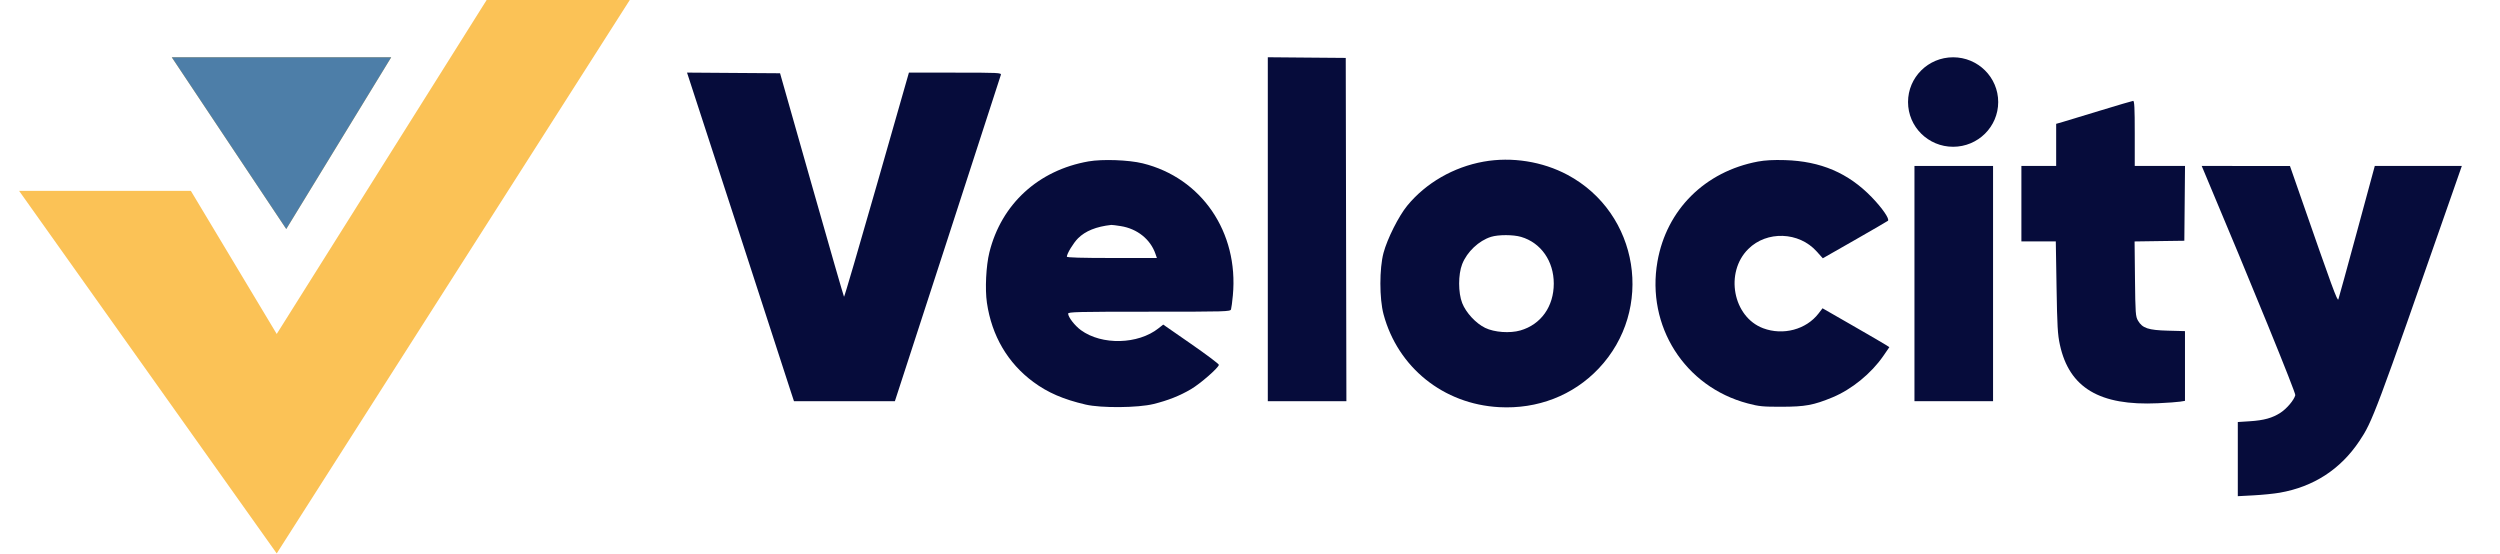
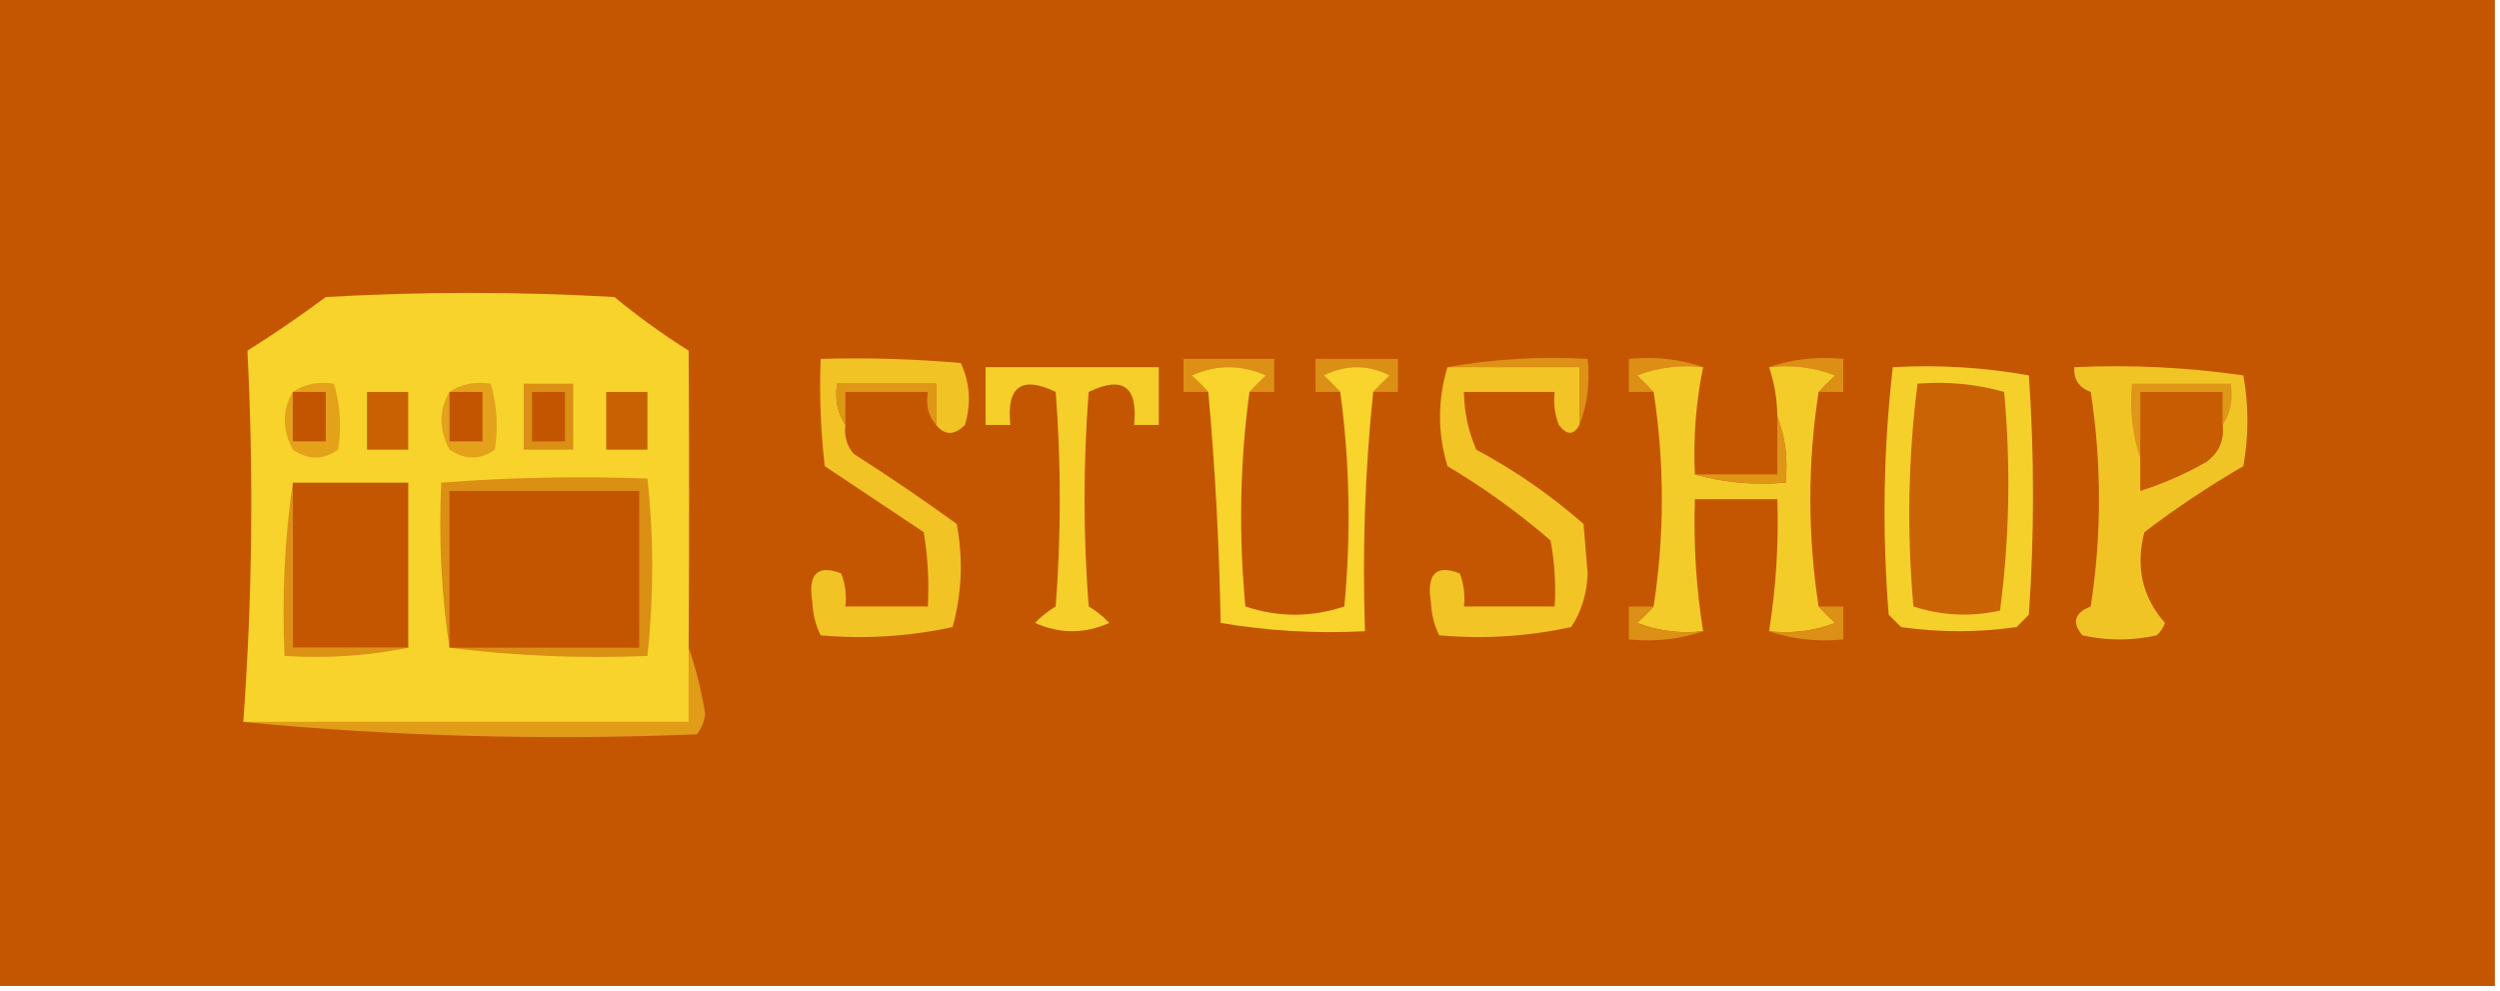
- <svg xmlns="http://www.w3.org/2000/svg" width="131" height="29" viewBox="0 0 131 29" fill="none">
-   <path d="M20.5 3H9L15 12L20.5 3Z" fill="#FBC256" />
-   <path d="M10 10H1L14.5 29L33 0H25.5L14.5 17.5L10 10Z" fill="#FBC256" />
-   <path d="M20.5 3H9L15 12L20.5 3Z" fill="#4D7EA8" />
-   <path d="M104.706 5.347C104.706 6.642 103.648 7.691 102.343 7.691C101.038 7.691 99.981 6.642 99.981 5.347C99.981 4.052 101.038 3.002 102.343 3.002C103.648 3.002 104.706 4.052 104.706 5.347Z" fill="#060C3B" />
-   <path d="M100.318 14.859V21.022H102.377H104.436V14.859V8.696H102.377H100.318V14.859Z" fill="#060C3B" />
-   <path d="M110.072 5.788C109.181 6.061 108.293 6.33 108.098 6.387L107.743 6.489V7.593V8.696H106.832H105.921V10.672V12.649H106.822H107.724L107.763 15.043C107.796 17.082 107.822 17.531 107.937 18.06C108.425 20.32 110.021 21.273 113.076 21.13C113.577 21.107 114.101 21.069 114.24 21.046L114.493 21.005V19.178V17.351L113.599 17.327C112.569 17.3 112.262 17.197 112.031 16.802C111.904 16.584 111.893 16.433 111.873 14.61L111.852 12.652L113.155 12.633L114.459 12.615L114.477 10.656L114.495 8.696H113.178H111.861V6.988C111.861 5.662 111.842 5.281 111.776 5.286C111.73 5.29 110.963 5.516 110.072 5.788Z" fill="#060C3B" />
-   <path d="M115.475 8.947C117.992 14.92 120.304 20.587 120.274 20.707C120.21 20.959 119.836 21.405 119.506 21.622C119.08 21.902 118.63 22.027 117.885 22.074L117.261 22.114V24.057V26L118.088 25.956C118.542 25.932 119.158 25.87 119.456 25.818C121.23 25.508 122.636 24.598 123.629 23.115C124.32 22.083 124.444 21.753 128.503 10.12L129 8.696H126.719H124.439L123.509 12.126C122.997 14.012 122.557 15.614 122.53 15.686C122.483 15.812 122.21 15.069 120.513 10.187L119.994 8.698L117.682 8.697L115.369 8.696L115.475 8.947Z" fill="#060C3B" />
-   <path d="M92.118 8.465C89.341 8.986 87.328 10.987 86.851 13.703C86.257 17.086 88.277 20.264 91.577 21.138C92.181 21.298 92.369 21.316 93.366 21.314C94.591 21.312 95.031 21.231 96.019 20.823C97.027 20.406 98.05 19.573 98.685 18.653L99.002 18.192L98.848 18.091C98.764 18.035 97.976 17.576 97.098 17.071L95.501 16.154L95.292 16.426C94.644 17.269 93.435 17.592 92.389 17.2C90.806 16.607 90.369 14.281 91.609 13.048C92.58 12.081 94.263 12.14 95.191 13.173L95.515 13.534L97.191 12.578C98.113 12.051 98.894 11.598 98.927 11.57C99.029 11.482 98.635 10.908 98.079 10.333C96.851 9.064 95.406 8.447 93.534 8.39C92.933 8.372 92.487 8.396 92.118 8.465Z" fill="#060C3B" />
-   <path fill-rule="evenodd" clip-rule="evenodd" d="M77.741 8.47C76.169 8.751 74.716 9.588 73.742 10.774C73.291 11.323 72.694 12.511 72.496 13.251C72.277 14.075 72.278 15.646 72.497 16.467C73.245 19.254 75.636 21.177 78.555 21.335C80.568 21.445 82.43 20.723 83.767 19.314C86.7 16.223 85.89 11.171 82.141 9.164C80.826 8.46 79.215 8.206 77.741 8.47ZM81.418 14.859C81.418 13.68 80.745 12.719 79.705 12.413C79.296 12.292 78.516 12.291 78.133 12.41C77.492 12.609 76.871 13.195 76.618 13.841C76.406 14.382 76.406 15.337 76.619 15.881C76.817 16.385 77.334 16.943 77.821 17.18C78.304 17.415 79.119 17.474 79.669 17.315C80.748 17.003 81.418 16.061 81.418 14.859Z" fill="#060C3B" />
-   <path d="M66.433 12.011V21.022H68.492H70.551L70.534 12.029L70.517 3.035L68.475 3.018L66.433 3V12.011Z" fill="#060C3B" />
-   <path fill-rule="evenodd" clip-rule="evenodd" d="M57.039 8.457C54.409 8.919 52.475 10.692 51.845 13.218C51.669 13.926 51.609 15.148 51.715 15.868C51.97 17.6 52.805 19.023 54.148 20.016C54.907 20.576 55.723 20.929 56.89 21.2C57.701 21.389 59.633 21.372 60.448 21.17C61.207 20.982 61.822 20.738 62.409 20.392C62.904 20.101 63.868 19.257 63.868 19.116C63.868 19.07 63.212 18.576 62.41 18.02L60.952 17.008L60.706 17.203C59.634 18.053 57.736 18.099 56.64 17.3C56.32 17.067 55.971 16.616 55.971 16.435C55.971 16.345 56.461 16.333 60.219 16.333C64.289 16.333 64.468 16.328 64.506 16.209C64.528 16.141 64.571 15.812 64.602 15.477C64.91 12.166 62.965 9.319 59.876 8.559C59.148 8.379 57.763 8.33 57.039 8.457ZM60.546 13.302C60.282 12.538 59.594 11.987 58.729 11.848C58.493 11.81 58.269 11.782 58.232 11.786C57.448 11.871 56.872 12.103 56.487 12.489C56.245 12.732 55.903 13.294 55.903 13.45C55.903 13.496 56.684 13.519 58.262 13.519H60.621L60.546 13.302Z" fill="#060C3B" />
-   <path d="M36 3.804C36.126 4.182 37.538 8.51 38.86 12.582C40.181 16.653 41.339 20.218 41.433 20.503L41.604 21.022L44.248 21.022L46.892 21.022L49.653 12.531C51.172 7.861 52.428 3.988 52.445 3.923C52.475 3.813 52.328 3.806 50.052 3.806H47.627L45.943 9.695C45.017 12.934 44.245 15.57 44.227 15.552C44.209 15.535 43.447 12.892 42.535 9.68L40.875 3.839L38.437 3.822L36 3.804Z" fill="#060C3B" />
+ <svg xmlns="http://www.w3.org/2000/svg" version="1.1" width="303px" height="120px" style="shape-rendering:geometricPrecision; text-rendering:geometricPrecision; image-rendering:optimizeQuality; fill-rule:evenodd; clip-rule:evenodd">
+   <g>
+     <path style="opacity:1" fill="#c55601" d="M -0.5,-0.5 C 100.5,-0.5 201.5,-0.5 302.5,-0.5C 302.5,39.5 302.5,79.5 302.5,119.5C 201.5,119.5 100.5,119.5 -0.5,119.5C -0.5,79.5 -0.5,39.5 -0.5,-0.5 Z" />
+   </g>
+   <g>
+     <path style="opacity:1" fill="#f7d32c" d="M 83.5,78.5 C 83.5,81.5 83.5,84.5 83.5,87.5C 65.5,87.5 47.5,87.5 29.5,87.5C 30.596,72.489 30.763,57.489 30,42.5C 33.253,40.457 36.42,38.29 39.5,36C 51.167,35.333 62.833,35.333 74.5,36C 77.36,38.36 80.36,40.527 83.5,42.5C 83.569,54.37 83.569,66.37 83.5,78.5 Z" />
+   </g>
+   <g>
+     <path style="opacity:1" fill="#dd9015" d="M 151.5,47.5 C 152.091,46.849 152.757,46.182 153.5,45.5C 150.5,44.167 147.5,44.167 144.5,45.5C 145.243,46.182 145.909,46.849 146.5,47.5C 145.5,47.5 144.5,47.5 143.5,47.5C 143.5,46.167 143.5,44.833 143.5,43.5C 147.167,43.5 150.833,43.5 154.5,43.5C 154.5,44.833 154.5,46.167 154.5,47.5C 153.5,47.5 152.5,47.5 151.5,47.5 Z" />
+   </g>
+   <g>
+     <path style="opacity:1" fill="#dc8f15" d="M 166.5,47.5 C 167.091,46.849 167.757,46.182 168.5,45.5C 165.833,44.167 163.167,44.167 160.5,45.5C 161.243,46.182 161.909,46.849 162.5,47.5C 161.5,47.5 160.5,47.5 159.5,47.5C 159.5,46.167 159.5,44.833 159.5,43.5C 162.833,43.5 166.167,43.5 169.5,43.5C 169.5,44.833 169.5,46.167 169.5,47.5C 168.5,47.5 167.5,47.5 166.5,47.5 Z" />
+   </g>
+   <g>
+     <path style="opacity:1" fill="#dd9115" d="M 175.5,44.5 C 180.975,43.511 186.642,43.178 192.5,43.5C 192.806,46.385 192.473,49.052 191.5,51.5C 191.5,49.167 191.5,46.833 191.5,44.5C 186.167,44.5 180.833,44.5 175.5,44.5 Z" />
+   </g>
+   <g>
+     <path style="opacity:1" fill="#dc8f14" d="M 206.5,44.5 C 203.753,44.187 201.086,44.52 198.5,45.5C 199.243,46.182 199.909,46.849 200.5,47.5C 199.5,47.5 198.5,47.5 197.5,47.5C 197.5,46.167 197.5,44.833 197.5,43.5C 200.713,43.19 203.713,43.523 206.5,44.5 Z" />
+   </g>
+   <g>
+     <path style="opacity:1" fill="#dc8f14" d="M 214.5,44.5 C 217.287,43.523 220.287,43.19 223.5,43.5C 223.5,44.833 223.5,46.167 223.5,47.5C 222.5,47.5 221.5,47.5 220.5,47.5C 221.091,46.849 221.757,46.182 222.5,45.5C 219.914,44.52 217.247,44.187 214.5,44.5 Z" />
+   </g>
+   <g>
+     <path style="opacity:1" fill="#f1c325" d="M 113.5,51.5 C 113.5,49.833 113.5,48.167 113.5,46.5C 109.5,46.5 105.5,46.5 101.5,46.5C 101.216,48.415 101.549,50.081 102.5,51.5C 102.33,52.822 102.663,53.989 103.5,55C 107.753,57.71 111.92,60.543 116,63.5C 116.796,67.755 116.629,71.921 115.5,76C 110.201,77.145 104.868,77.478 99.5,77C 98.892,75.769 98.559,74.436 98.5,73C 97.939,69.552 99.106,68.385 102,69.5C 102.49,70.793 102.657,72.127 102.5,73.5C 105.833,73.5 109.167,73.5 112.5,73.5C 112.665,70.482 112.498,67.482 112,64.5C 108,61.833 104,59.167 100,56.5C 99.501,52.179 99.334,47.846 99.5,43.5C 105.176,43.334 110.843,43.501 116.5,44C 117.602,46.401 117.769,48.901 117,51.5C 115.708,52.791 114.542,52.791 113.5,51.5 Z" />
+   </g>
+   <g>
+     <path style="opacity:1" fill="#f6cf2a" d="M 119.5,44.5 C 126.5,44.5 133.5,44.5 140.5,44.5C 140.5,46.833 140.5,49.167 140.5,51.5C 139.5,51.5 138.5,51.5 137.5,51.5C 137.985,46.842 136.152,45.508 132,47.5C 131.333,56.167 131.333,64.833 132,73.5C 132.925,74.046 133.758,74.713 134.5,75.5C 131.5,76.833 128.5,76.833 125.5,75.5C 126.242,74.713 127.075,74.046 128,73.5C 128.667,64.833 128.667,56.167 128,47.5C 123.848,45.508 122.015,46.842 122.5,51.5C 121.5,51.5 120.5,51.5 119.5,51.5C 119.5,49.167 119.5,46.833 119.5,44.5 Z" />
+   </g>
+   <g>
+     <path style="opacity:1" fill="#f8d42c" d="M 151.5,47.5 C 150.343,55.99 150.176,64.657 151,73.5C 155,74.833 159,74.833 163,73.5C 163.824,64.657 163.657,55.99 162.5,47.5C 161.909,46.849 161.243,46.182 160.5,45.5C 163.167,44.167 165.833,44.167 168.5,45.5C 167.757,46.182 167.091,46.849 166.5,47.5C 165.506,56.986 165.173,66.652 165.5,76.5C 159.575,76.808 153.741,76.475 148,75.5C 147.83,65.991 147.33,56.658 146.5,47.5C 145.909,46.849 145.243,46.182 144.5,45.5C 147.5,44.167 150.5,44.167 153.5,45.5C 152.757,46.182 152.091,46.849 151.5,47.5 Z" />
+   </g>
+   <g>
+     <path style="opacity:1" fill="#f2c426" d="M 175.5,44.5 C 180.833,44.5 186.167,44.5 191.5,44.5C 191.5,46.833 191.5,49.167 191.5,51.5C 190.811,52.774 189.977,52.774 189,51.5C 188.51,50.207 188.343,48.873 188.5,47.5C 184.833,47.5 181.167,47.5 177.5,47.5C 177.523,49.927 178.023,52.26 179,54.5C 183.682,57.007 188.015,60.007 192,63.5C 192.167,65.5 192.333,67.5 192.5,69.5C 192.41,71.964 191.743,74.13 190.5,76C 185.201,77.145 179.868,77.478 174.5,77C 173.892,75.769 173.559,74.436 173.5,73C 172.939,69.552 174.106,68.385 177,69.5C 177.49,70.793 177.657,72.127 177.5,73.5C 181.167,73.5 184.833,73.5 188.5,73.5C 188.664,70.813 188.497,68.146 188,65.5C 184.098,62.132 179.931,59.132 175.5,56.5C 174.302,52.489 174.302,48.489 175.5,44.5 Z" />
+   </g>
+   <g>
+     <path style="opacity:1" fill="#f4cc2a" d="M 206.5,44.5 C 205.627,48.769 205.294,53.102 205.5,57.5C 208.962,58.482 212.629,58.815 216.5,58.5C 216.806,55.615 216.473,52.948 215.5,50.5C 215.483,48.435 215.15,46.435 214.5,44.5C 217.247,44.187 219.914,44.52 222.5,45.5C 221.757,46.182 221.091,46.849 220.5,47.5C 219.167,56.167 219.167,64.833 220.5,73.5C 221.091,74.151 221.757,74.818 222.5,75.5C 219.914,76.48 217.247,76.813 214.5,76.5C 215.342,71.213 215.676,65.88 215.5,60.5C 212.167,60.5 208.833,60.5 205.5,60.5C 205.324,65.88 205.658,71.213 206.5,76.5C 203.753,76.813 201.086,76.48 198.5,75.5C 199.243,74.818 199.909,74.151 200.5,73.5C 201.833,64.833 201.833,56.167 200.5,47.5C 199.909,46.849 199.243,46.182 198.5,45.5C 201.086,44.52 203.753,44.187 206.5,44.5 Z" />
+   </g>
+   <g>
+     <path style="opacity:1" fill="#f5cf2a" d="M 229.5,44.5 C 235.093,44.193 240.593,44.527 246,45.5C 246.667,55.167 246.667,64.833 246,74.5C 245.5,75 245,75.5 244.5,76C 239.833,76.667 235.167,76.667 230.5,76C 230,75.5 229.5,75 229,74.5C 228.193,64.423 228.36,54.423 229.5,44.5 Z" />
+   </g>
+   <g>
+     <path style="opacity:1" fill="#f1c426" d="M 251.5,44.5 C 258.422,44.188 265.256,44.521 272,45.5C 272.667,49.167 272.667,52.833 272,56.5C 267.828,58.919 263.828,61.585 260,64.5C 258.917,68.711 259.75,72.378 262.5,75.5C 262.291,76.086 261.957,76.586 261.5,77C 258.5,77.667 255.5,77.667 252.5,77C 251.179,75.456 251.512,74.289 253.5,73.5C 254.833,64.833 254.833,56.167 253.5,47.5C 252.081,46.995 251.415,45.995 251.5,44.5 Z" />
+   </g>
+   <g>
+     <path style="opacity:1" fill="#df9716" d="M 113.5,51.5 C 112.566,50.432 112.232,49.099 112.5,47.5C 109.167,47.5 105.833,47.5 102.5,47.5C 102.5,48.833 102.5,50.167 102.5,51.5C 101.549,50.081 101.216,48.415 101.5,46.5C 105.5,46.5 109.5,46.5 113.5,46.5C 113.5,48.167 113.5,49.833 113.5,51.5 Z" />
+   </g>
+   <g>
+     <path style="opacity:1" fill="#df9717" d="M 269.5,51.5 C 269.5,50.167 269.5,48.833 269.5,47.5C 266.167,47.5 262.833,47.5 259.5,47.5C 259.5,50.167 259.5,52.833 259.5,55.5C 258.523,52.713 258.19,49.713 258.5,46.5C 262.5,46.5 266.5,46.5 270.5,46.5C 270.784,48.415 270.451,50.081 269.5,51.5 Z" />
+   </g>
+   <g>
+     <path style="opacity:1" fill="#c96102" d="M 44.5,47.5 C 46.167,47.5 47.833,47.5 49.5,47.5C 49.5,49.833 49.5,52.167 49.5,54.5C 47.833,54.5 46.167,54.5 44.5,54.5C 44.5,52.167 44.5,49.833 44.5,47.5 Z" />
+   </g>
+   <g>
+     <path style="opacity:1" fill="#c96102" d="M 73.5,47.5 C 75.167,47.5 76.833,47.5 78.5,47.5C 78.5,49.833 78.5,52.167 78.5,54.5C 76.833,54.5 75.167,54.5 73.5,54.5C 73.5,52.167 73.5,49.833 73.5,47.5 Z" />
+   </g>
+   <g>
+     <path style="opacity:1" fill="#ca6304" d="M 232.5,46.5 C 236.106,46.211 239.606,46.544 243,47.5C 243.816,56.412 243.65,65.245 242.5,74C 238.909,74.789 235.409,74.622 232,73.5C 231.196,64.422 231.363,55.422 232.5,46.5 Z" />
+   </g>
+   <g>
+     <path style="opacity:1" fill="#c75c02" d="M 269.5,51.5 C 269.703,53.39 269.037,54.89 267.5,56C 264.89,57.481 262.223,58.648 259.5,59.5C 259.5,58.167 259.5,56.833 259.5,55.5C 259.5,52.833 259.5,50.167 259.5,47.5C 262.833,47.5 266.167,47.5 269.5,47.5C 269.5,48.833 269.5,50.167 269.5,51.5 Z" />
+   </g>
+   <g>
+     <path style="opacity:1" fill="#e3a21a" d="M 35.5,47.5 C 36.919,46.549 38.585,46.215 40.5,46.5C 41.263,49.141 41.43,51.808 41,54.5C 39.204,55.767 37.371,55.767 35.5,54.5C 34.203,52.027 34.203,49.693 35.5,47.5 Z" />
+   </g>
+   <g>
+     <path style="opacity:1" fill="#c35500" d="M 35.5,47.5 C 36.833,47.5 38.167,47.5 39.5,47.5C 39.5,49.5 39.5,51.5 39.5,53.5C 38.167,53.5 36.833,53.5 35.5,53.5C 35.5,51.5 35.5,49.5 35.5,47.5 Z" />
+   </g>
+   <g>
+     <path style="opacity:1" fill="#e3a21a" d="M 54.5,47.5 C 55.919,46.549 57.585,46.215 59.5,46.5C 60.263,49.141 60.43,51.808 60,54.5C 58.204,55.767 56.371,55.767 54.5,54.5C 53.203,52.027 53.203,49.693 54.5,47.5 Z" />
+   </g>
+   <g>
+     <path style="opacity:1" fill="#c35500" d="M 54.5,47.5 C 55.833,47.5 57.167,47.5 58.5,47.5C 58.5,49.5 58.5,51.5 58.5,53.5C 57.167,53.5 55.833,53.5 54.5,53.5C 54.5,51.5 54.5,49.5 54.5,47.5 Z" />
+   </g>
+   <g>
+     <path style="opacity:1" fill="#db8f14" d="M 63.5,46.5 C 65.5,46.5 67.5,46.5 69.5,46.5C 69.5,49.167 69.5,51.833 69.5,54.5C 67.5,54.5 65.5,54.5 63.5,54.5C 63.5,51.833 63.5,49.167 63.5,46.5 Z" />
+   </g>
+   <g>
+     <path style="opacity:1" fill="#c35500" d="M 64.5,47.5 C 65.833,47.5 67.167,47.5 68.5,47.5C 68.5,49.5 68.5,51.5 68.5,53.5C 67.167,53.5 65.833,53.5 64.5,53.5C 64.5,51.5 64.5,49.5 64.5,47.5 Z" />
+   </g>
+   <g>
+     <path style="opacity:1" fill="#df9617" d="M 215.5,50.5 C 216.473,52.948 216.806,55.615 216.5,58.5C 212.629,58.815 208.962,58.482 205.5,57.5C 208.833,57.5 212.167,57.5 215.5,57.5C 215.5,55.167 215.5,52.833 215.5,50.5 Z" />
+   </g>
+   <g>
+     <path style="opacity:1" fill="#dd9115" d="M 35.5,58.5 C 35.5,65.167 35.5,71.833 35.5,78.5C 40.167,78.5 44.833,78.5 49.5,78.5C 44.695,79.487 39.695,79.82 34.5,79.5C 34.175,72.313 34.509,65.313 35.5,58.5 Z" />
+   </g>
+   <g>
+     <path style="opacity:1" fill="#c45600" d="M 35.5,58.5 C 40.167,58.5 44.833,58.5 49.5,58.5C 49.5,65.167 49.5,71.833 49.5,78.5C 44.833,78.5 40.167,78.5 35.5,78.5C 35.5,71.833 35.5,65.167 35.5,58.5 Z" />
+   </g>
+   <g>
+     <path style="opacity:1" fill="#db8f13" d="M 54.5,78.5 C 53.509,72.021 53.176,65.354 53.5,58.5C 61.83,57.857 70.164,57.69 78.5,58C 79.271,65.093 79.271,72.26 78.5,79.5C 70.316,79.826 62.316,79.492 54.5,78.5 Z" />
+   </g>
+   <g>
+     <path style="opacity:1" fill="#c35500" d="M 54.5,78.5 C 54.5,72.167 54.5,65.833 54.5,59.5C 62.167,59.5 69.833,59.5 77.5,59.5C 77.5,65.833 77.5,72.167 77.5,78.5C 69.833,78.5 62.167,78.5 54.5,78.5 Z" />
+   </g>
+   <g>
+     <path style="opacity:1" fill="#dc9015" d="M 200.5,73.5 C 199.909,74.151 199.243,74.818 198.5,75.5C 201.086,76.48 203.753,76.813 206.5,76.5C 203.713,77.477 200.713,77.81 197.5,77.5C 197.5,76.167 197.5,74.833 197.5,73.5C 198.5,73.5 199.5,73.5 200.5,73.5 Z" />
+   </g>
+   <g>
+     <path style="opacity:1" fill="#dc9015" d="M 220.5,73.5 C 221.5,73.5 222.5,73.5 223.5,73.5C 223.5,74.833 223.5,76.167 223.5,77.5C 220.287,77.81 217.287,77.477 214.5,76.5C 217.247,76.813 219.914,76.48 222.5,75.5C 221.757,74.818 221.091,74.151 220.5,73.5 Z" />
+   </g>
+   <g>
+     <path style="opacity:1" fill="#e19c18" d="M 83.5,78.5 C 84.369,80.984 85.036,83.651 85.5,86.5C 85.392,87.442 85.058,88.275 84.5,89C 65.978,89.749 47.645,89.249 29.5,87.5C 47.5,87.5 65.5,87.5 83.5,87.5C 83.5,84.5 83.5,81.5 83.5,78.5 Z" />
+   </g>
</svg>
